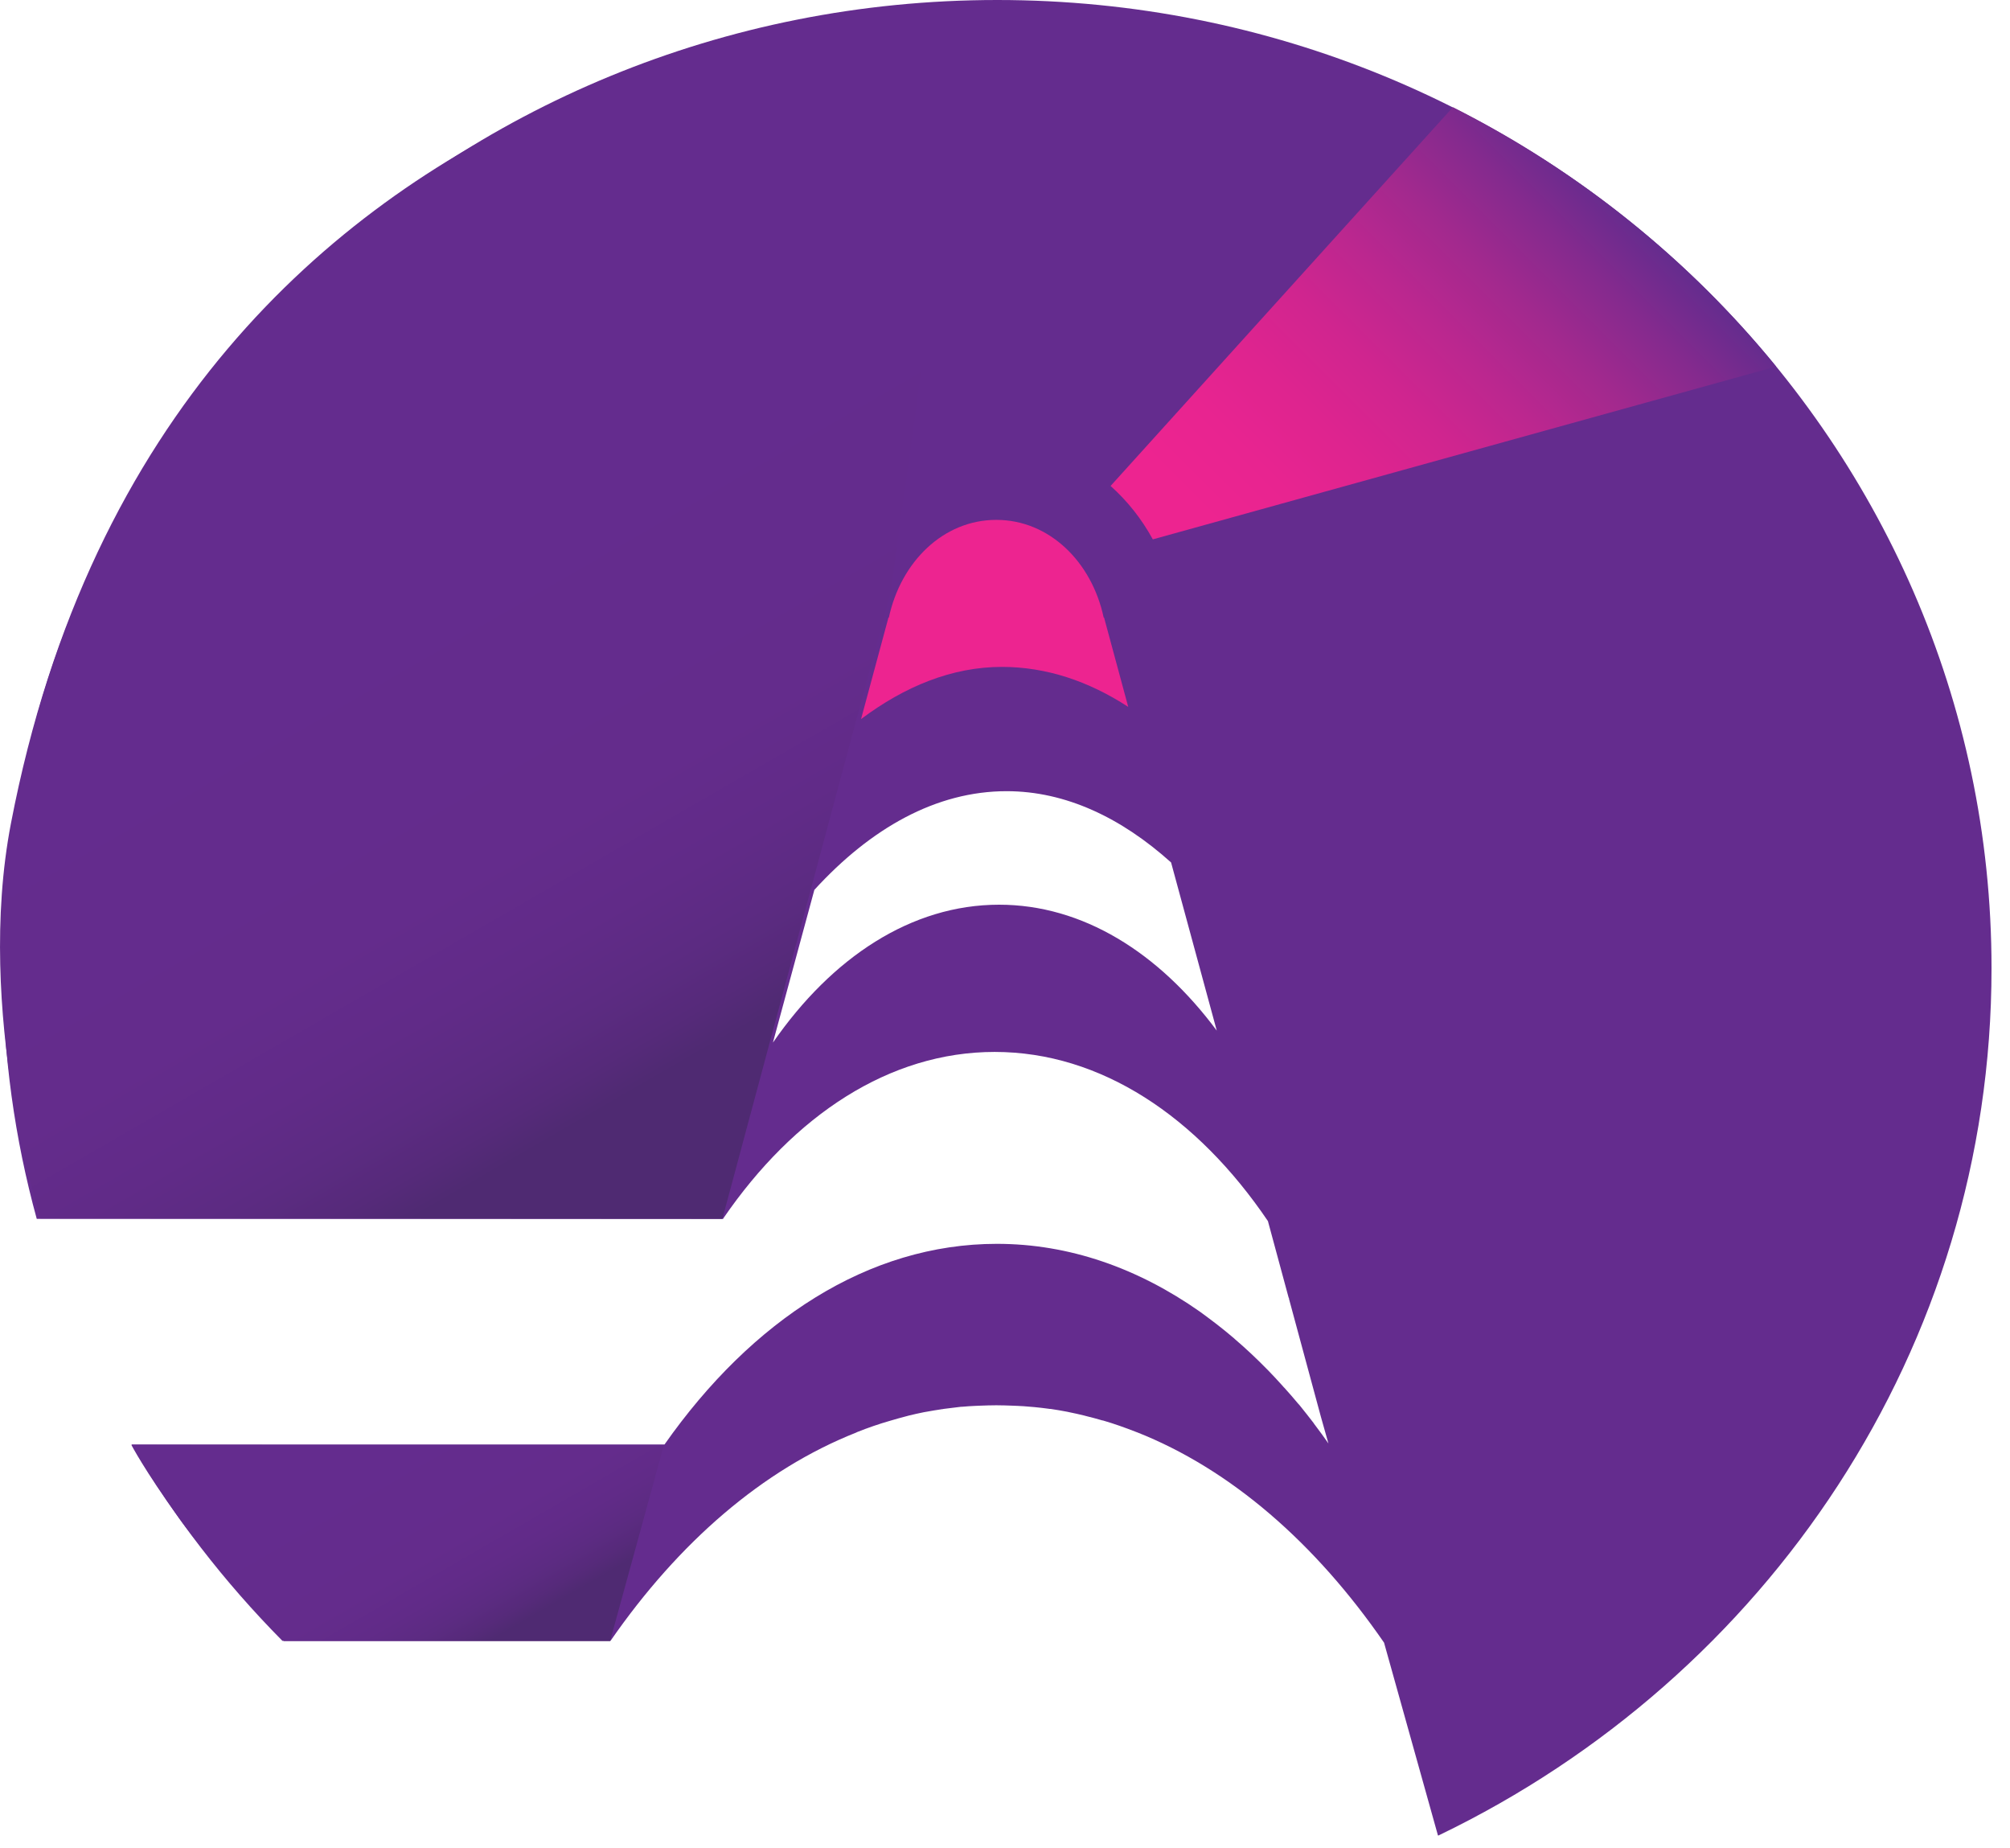
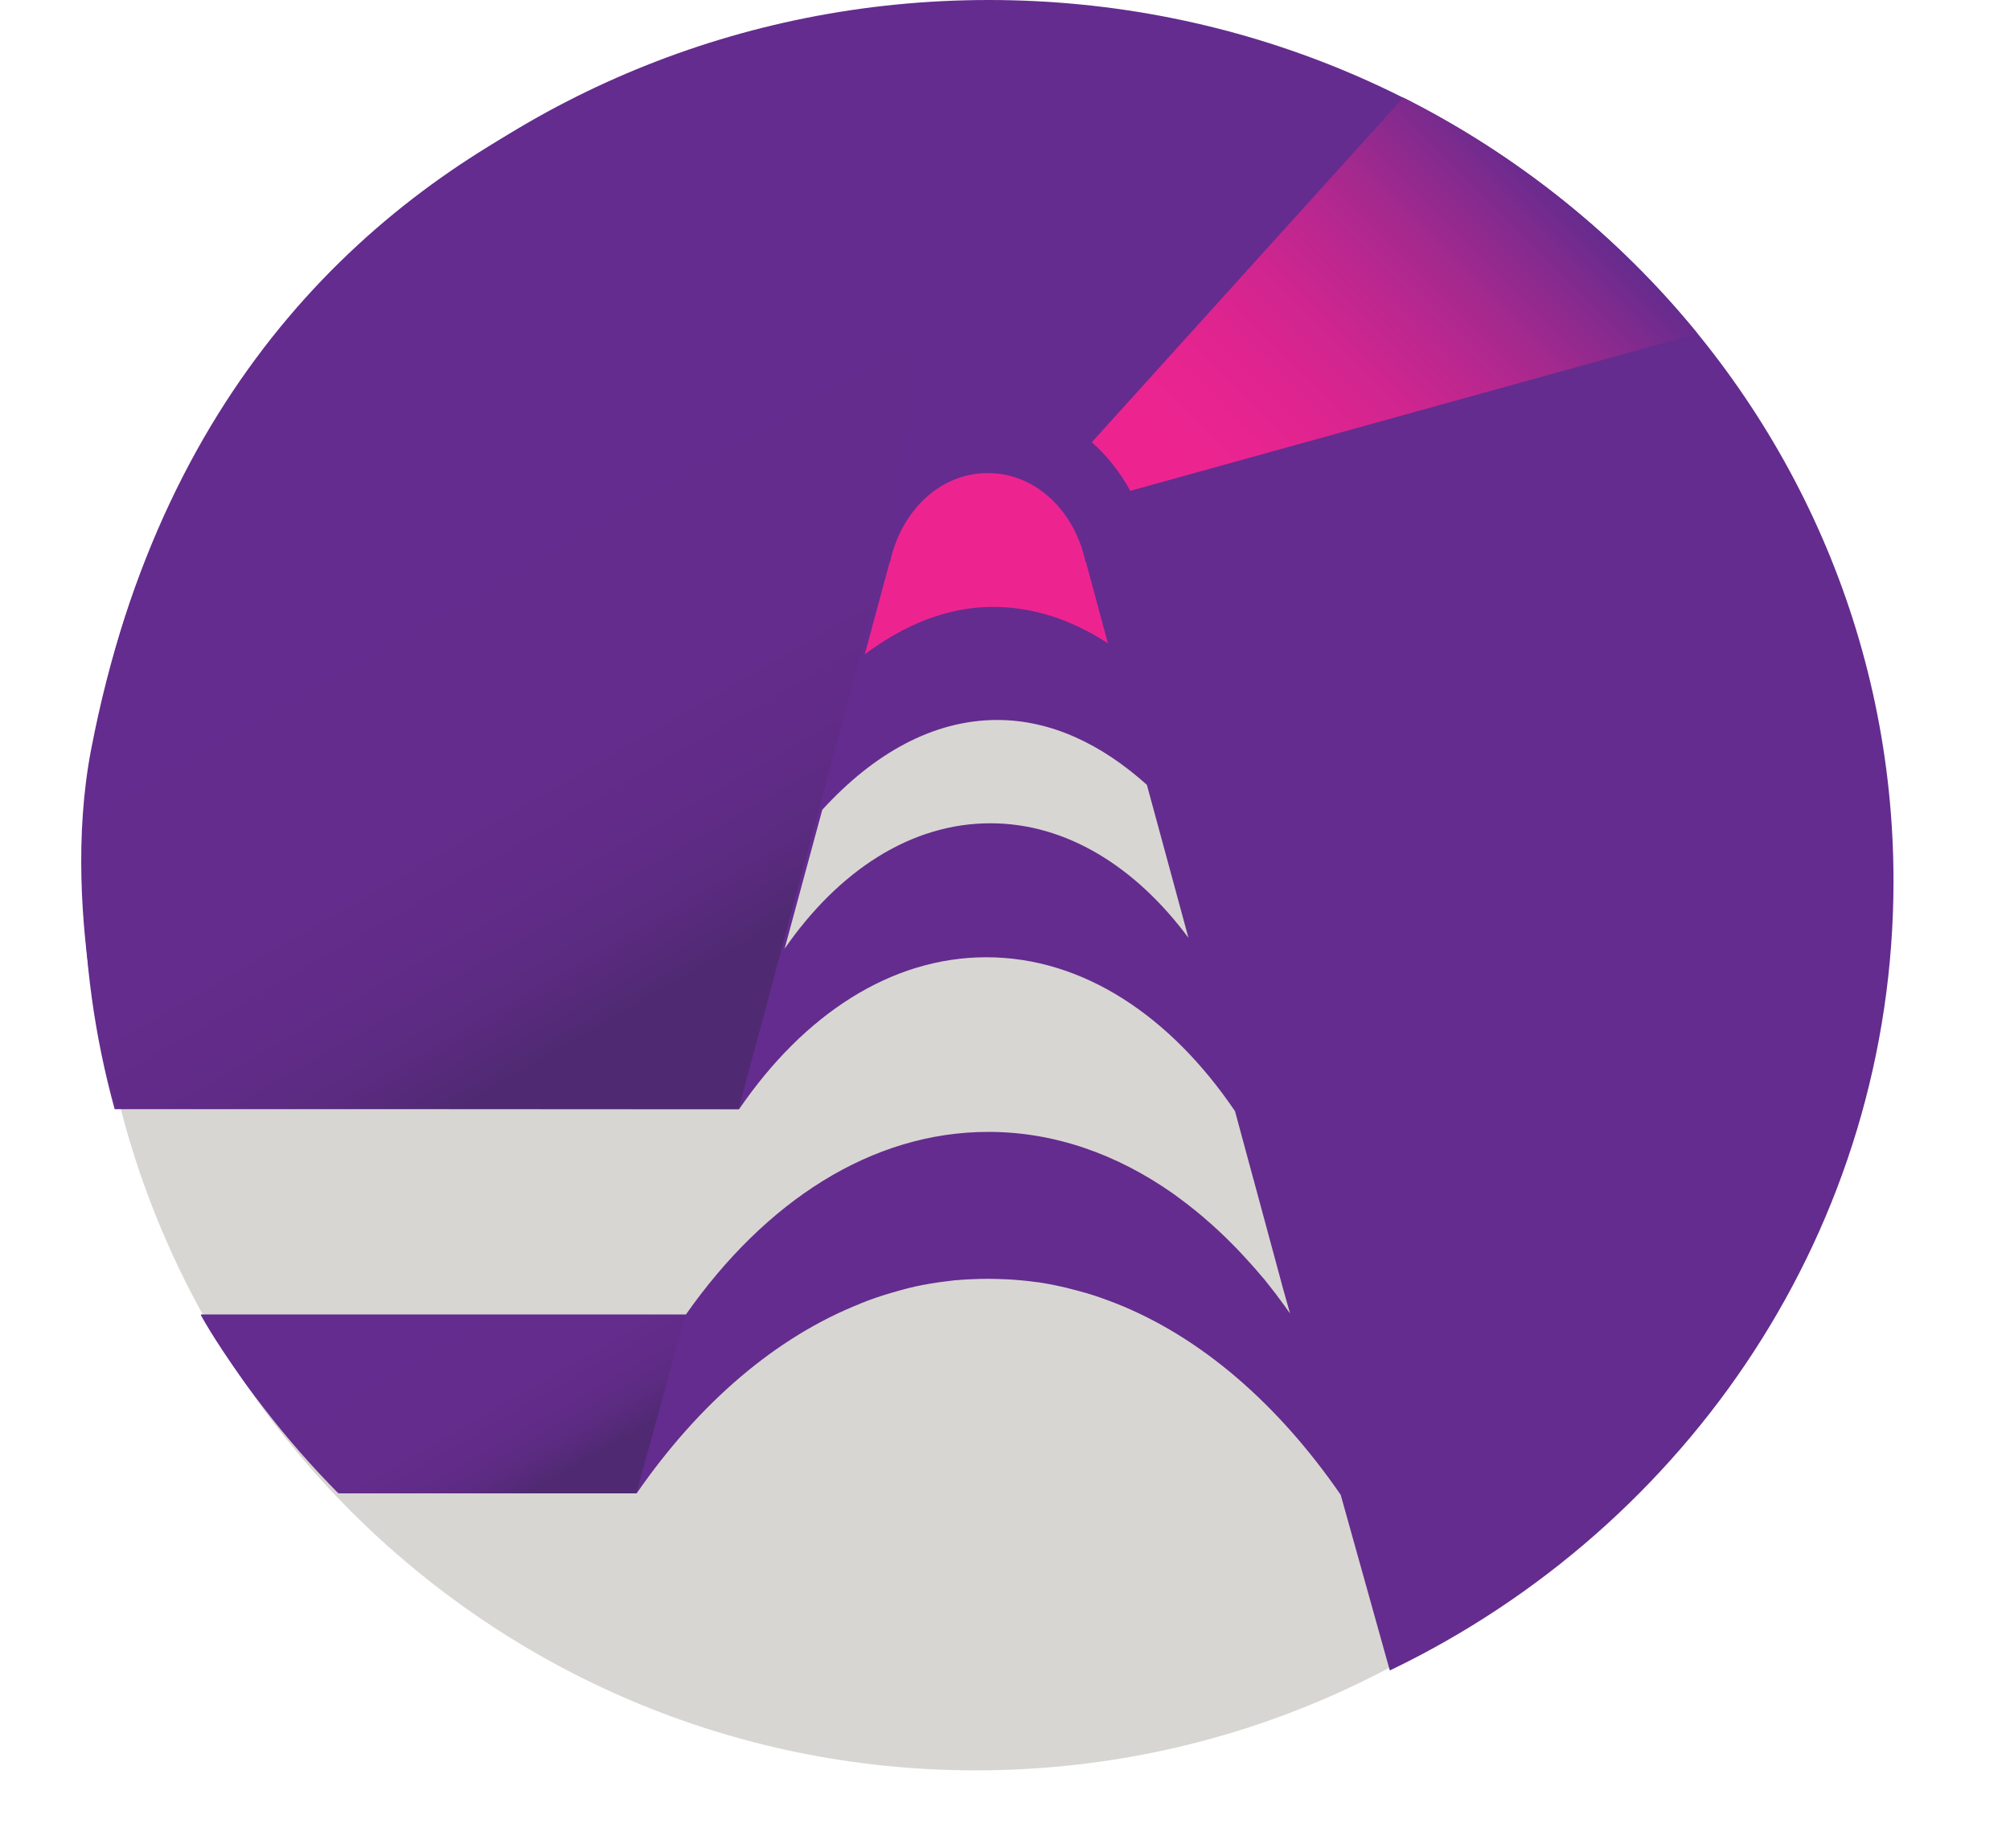
- <svg xmlns="http://www.w3.org/2000/svg" width="99" height="91" fill="none">
+ <svg xmlns="http://www.w3.org/2000/svg" width="99" height="91" viewBox="0 0 100 100">
+   <circle fill="#D8D6D2" r="47.8" cx="48.42" cy="48" />
  <path d="M98.09 47.68C98.09 21.35 76.16 0 49.12 0S.14 21.35.14 47.68c0 4.27.59 8.41 1.67 12.34h33.81l.01-.03c3.48-5.07 8.18-8.19 13.36-8.19 5.23 0 9.97 3.18 13.46 8.33l1.02 3.77.03.03h-.02l1.58 5.84.37 1.31c-.21-.3-.42-.59-.64-.88-.04-.05-.07-.09-.1-.14-.21-.27-.42-.54-.63-.8-.04-.05-.08-.1-.13-.15-.22-.26-.43-.51-.66-.76-.04-.04-.08-.08-.11-.12-.23-.26-.47-.51-.7-.75l-.06-.06c-.51-.52-1.04-1.02-1.58-1.48l-.03-.03c-.27-.23-.54-.45-.81-.66-.02-.01-.03-.03-.05-.04-.28-.21-.55-.42-.83-.62-3.05-2.14-6.43-3.34-10-3.34-6.33 0-12.07 3.76-16.37 9.88H6.48c2.05 3.53 4.56 6.77 7.43 9.67h16.16c3.36-4.85 7.5-8.44 12.11-10.26.01 0 .01 0 .01-.01.55-.22 1.1-.41 1.66-.57.26-.08.53-.15.79-.22l.11-.03c.25-.06.5-.12.76-.17.02 0 .04-.01.06-.01.28-.05.56-.1.84-.14.02 0 .04 0 .06-.01l.73-.09c.07-.01.15-.02.23-.02.2-.02.4-.03.6-.04.08 0 .15-.01.23-.01.27-.01.54-.02.81-.02s.54.01.81.02c.08 0 .16.01.24.01.2.01.4.02.59.04.08.01.16.01.24.02.23.02.46.05.69.08.04.01.07.01.11.01.28.04.55.09.82.14.03.01.06.01.09.02.24.05.48.1.72.16.05.01.1.03.15.04.24.06.48.12.71.19.03.01.06.02.09.02.55.16 1.08.35 1.62.56.01.01.02.01.03.01 4.64 1.83 8.81 5.47 12.19 10.37l2.64 9.44.01.04.02.02c.01-.01.03-.01.04-.02C87.01 82.6 98.09 66.4 98.09 47.68zm-48.88-3.13c-4.32 0-8.23 2.59-11.14 6.79l2.04-7.52c2.78-3.04 6-4.86 9.47-4.86 2.91 0 5.65 1.31 8.1 3.51l2.25 8.28c-2.86-3.85-6.61-6.2-10.72-6.2z" fill="#642C8E" />
  <path d="M49.35 32.84c2.18 0 4.27.7 6.22 1.97l-1.19-4.4h-.02c-.58-2.73-2.67-4.81-5.29-4.81-2.61 0-4.7 2.07-5.29 4.81h-.02l-1.35 5c2.15-1.61 4.48-2.57 6.94-2.57z" fill="#ED2490" />
  <path d="M71.56 5.28L54.7 23.93c.82.73 1.53 1.62 2.08 2.63l30.7-8.51c-4.3-5.28-9.73-9.65-15.92-12.77z" fill="url(#prefix__paint0_linear_318_97)" />
  <path d="M43.87 29.14l-8.29 30.88L1.99 60S-1.25 49.84.54 40.54C8.33.06 47.86.25 47.86.25l-3.99 28.89z" fill="url(#prefix__paint1_linear_318_97)" />
  <path d="M32.69 71.19l-2.64 9.62H13.98s-3.46-3.68-5.17-6.06c-1.71-2.38-2.34-3.6-2.34-3.6l26.22.04z" fill="url(#prefix__paint2_linear_318_97)" />
  <defs>
    <linearGradient id="prefix__paint0_linear_318_97" x1="60.704" y1="30.485" x2="80.484" y2="10.704" gradientUnits="userSpaceOnUse">
      <stop offset=".096" stop-color="#ED2490" />
      <stop offset=".225" stop-color="#E82490" />
      <stop offset=".355" stop-color="#DE248F" />
      <stop offset=".487" stop-color="#D0258F" />
      <stop offset=".619" stop-color="#BB278F" />
      <stop offset=".752" stop-color="#A2298E" />
      <stop offset=".883" stop-color="#842A8E" />
      <stop offset="1" stop-color="#642C8E" />
    </linearGradient>
    <linearGradient id="prefix__paint1_linear_318_97" x1="14.586" y1="12.214" x2="40.536" y2="57.162" gradientUnits="userSpaceOnUse">
      <stop offset=".332" stop-color="#642C8E" />
      <stop offset=".598" stop-color="#642C8C" />
      <stop offset=".694" stop-color="#612B88" />
      <stop offset=".762" stop-color="#5C2B82" />
      <stop offset=".816" stop-color="#562A7A" />
      <stop offset=".853" stop-color="#4F2A72" />
    </linearGradient>
    <linearGradient id="prefix__paint2_linear_318_97" x1="16.289" y1="65.48" x2="26.367" y2="82.935" gradientUnits="userSpaceOnUse">
      <stop offset=".332" stop-color="#642C8E" />
      <stop offset=".598" stop-color="#642C8C" />
      <stop offset=".694" stop-color="#612B88" />
      <stop offset=".762" stop-color="#5C2B82" />
      <stop offset=".816" stop-color="#562A7A" />
      <stop offset=".853" stop-color="#4F2A72" />
    </linearGradient>
  </defs>
</svg>
